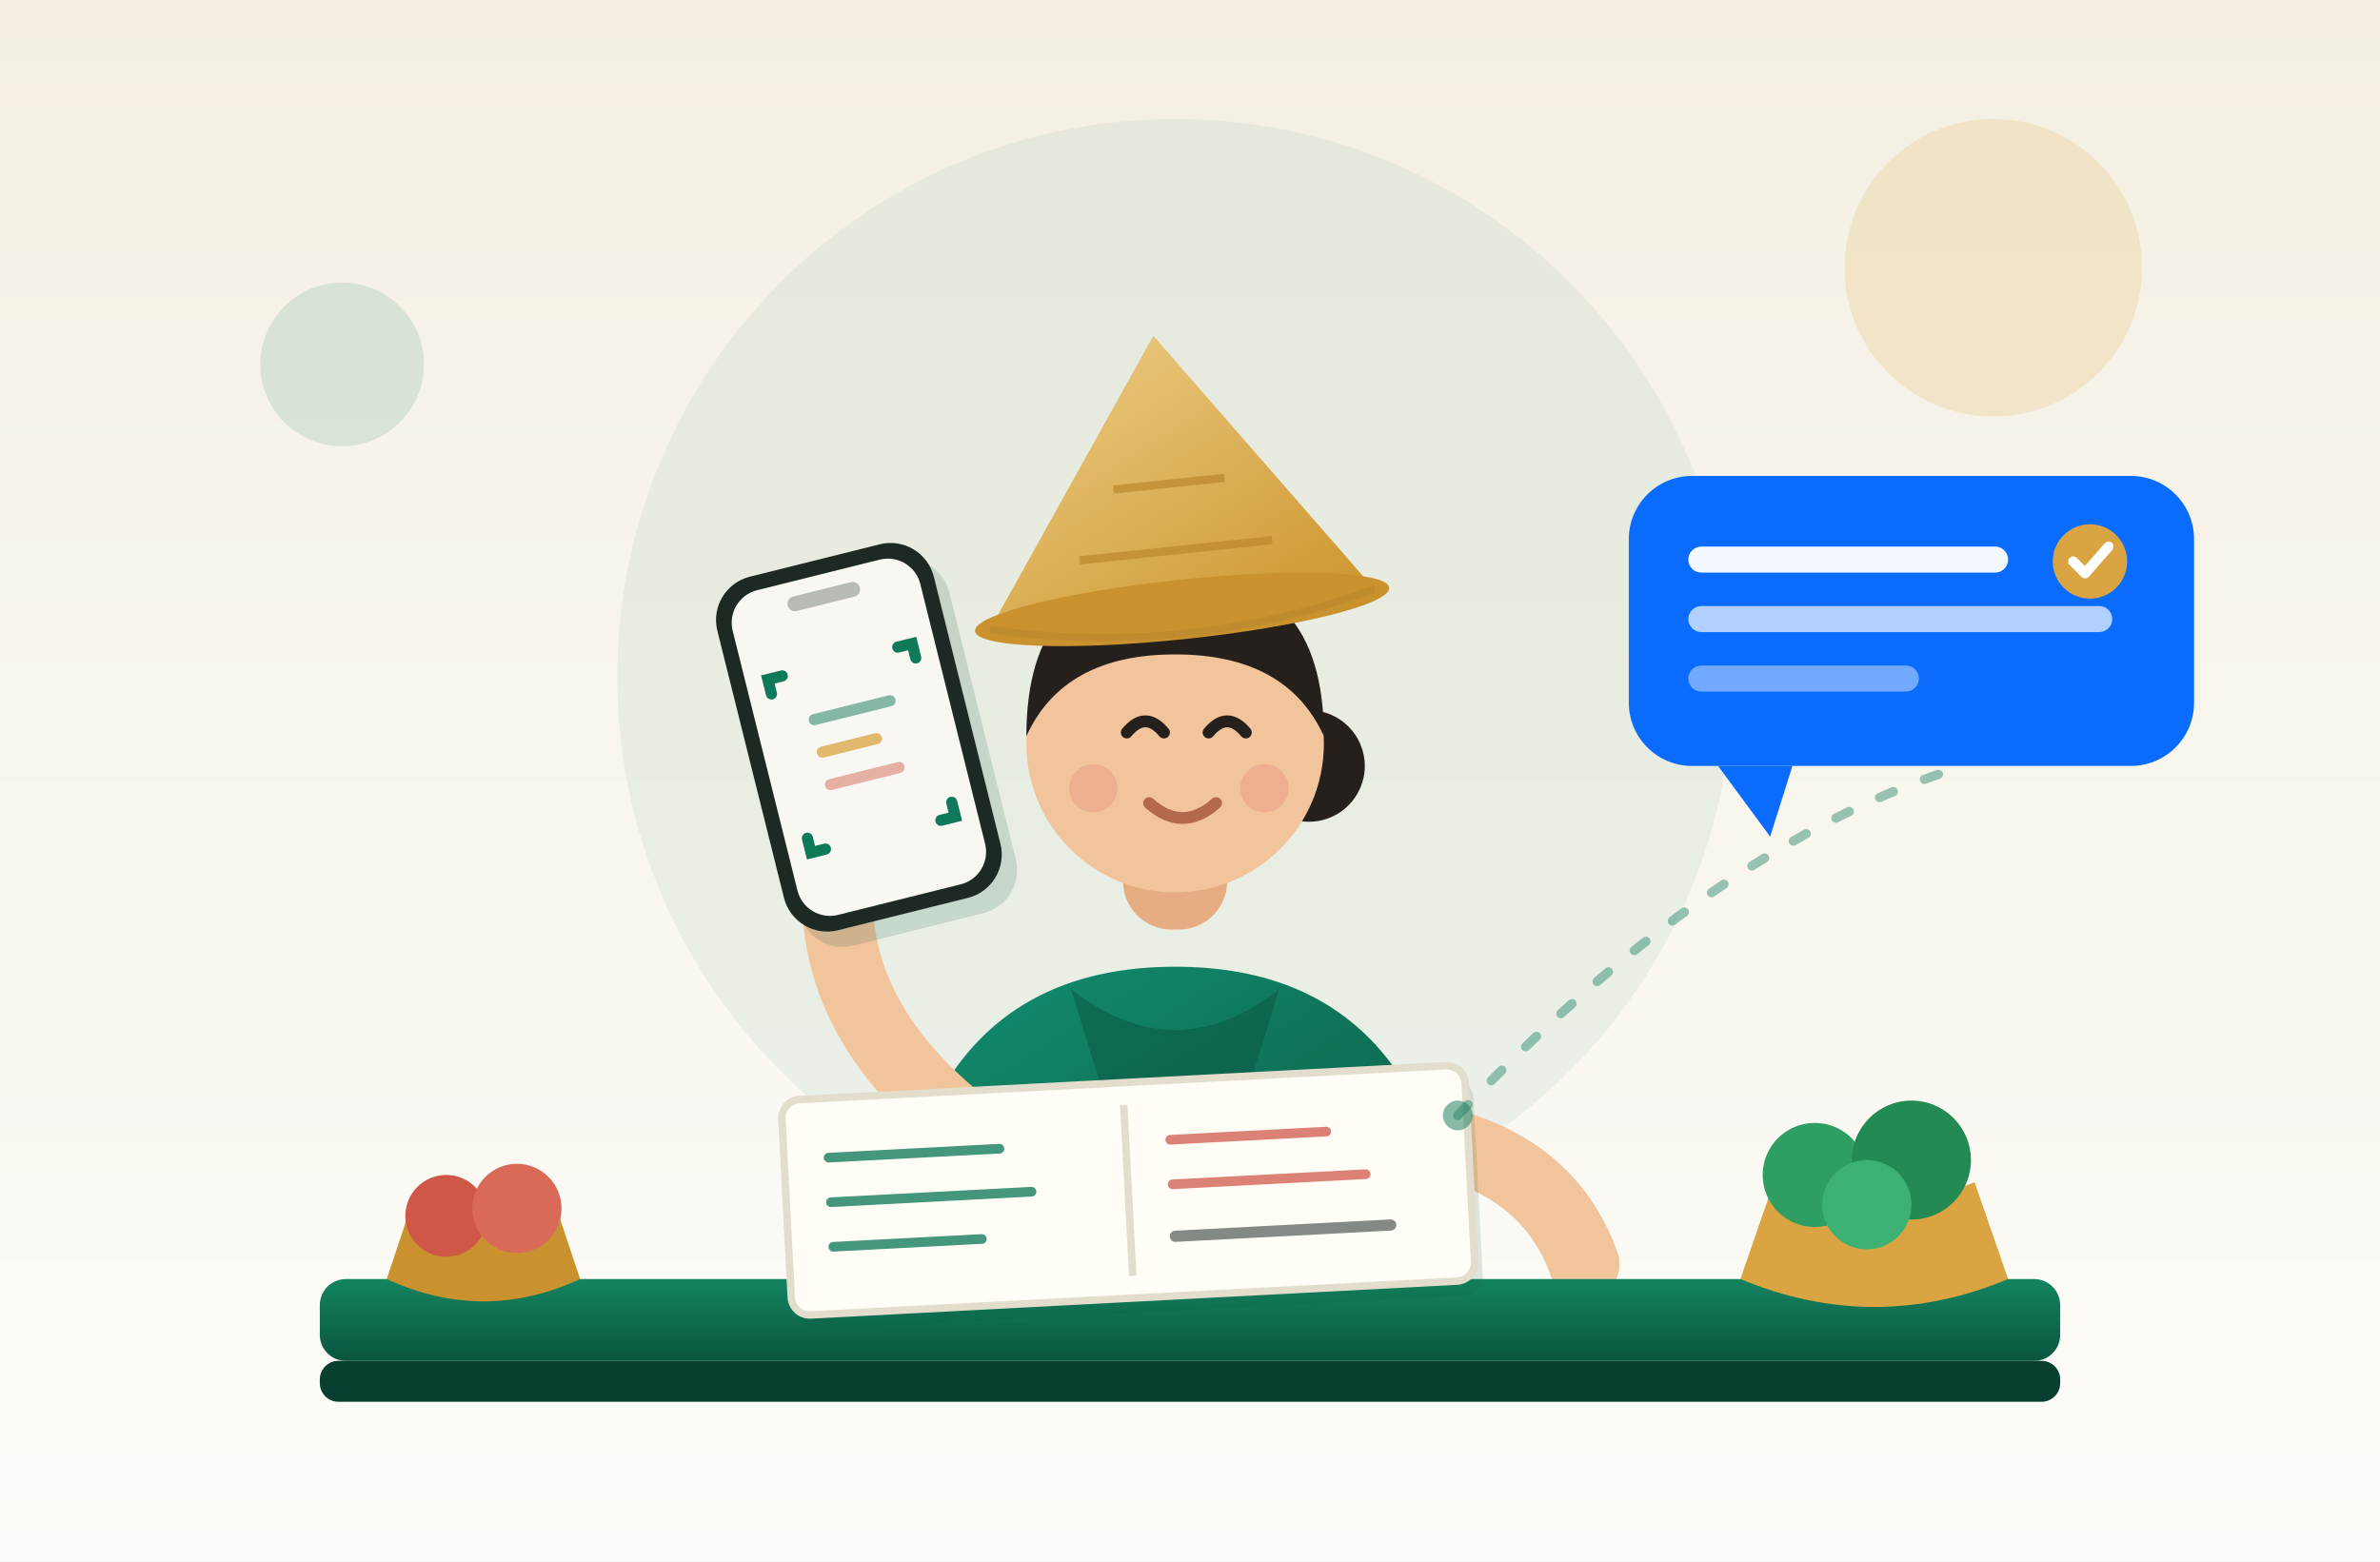
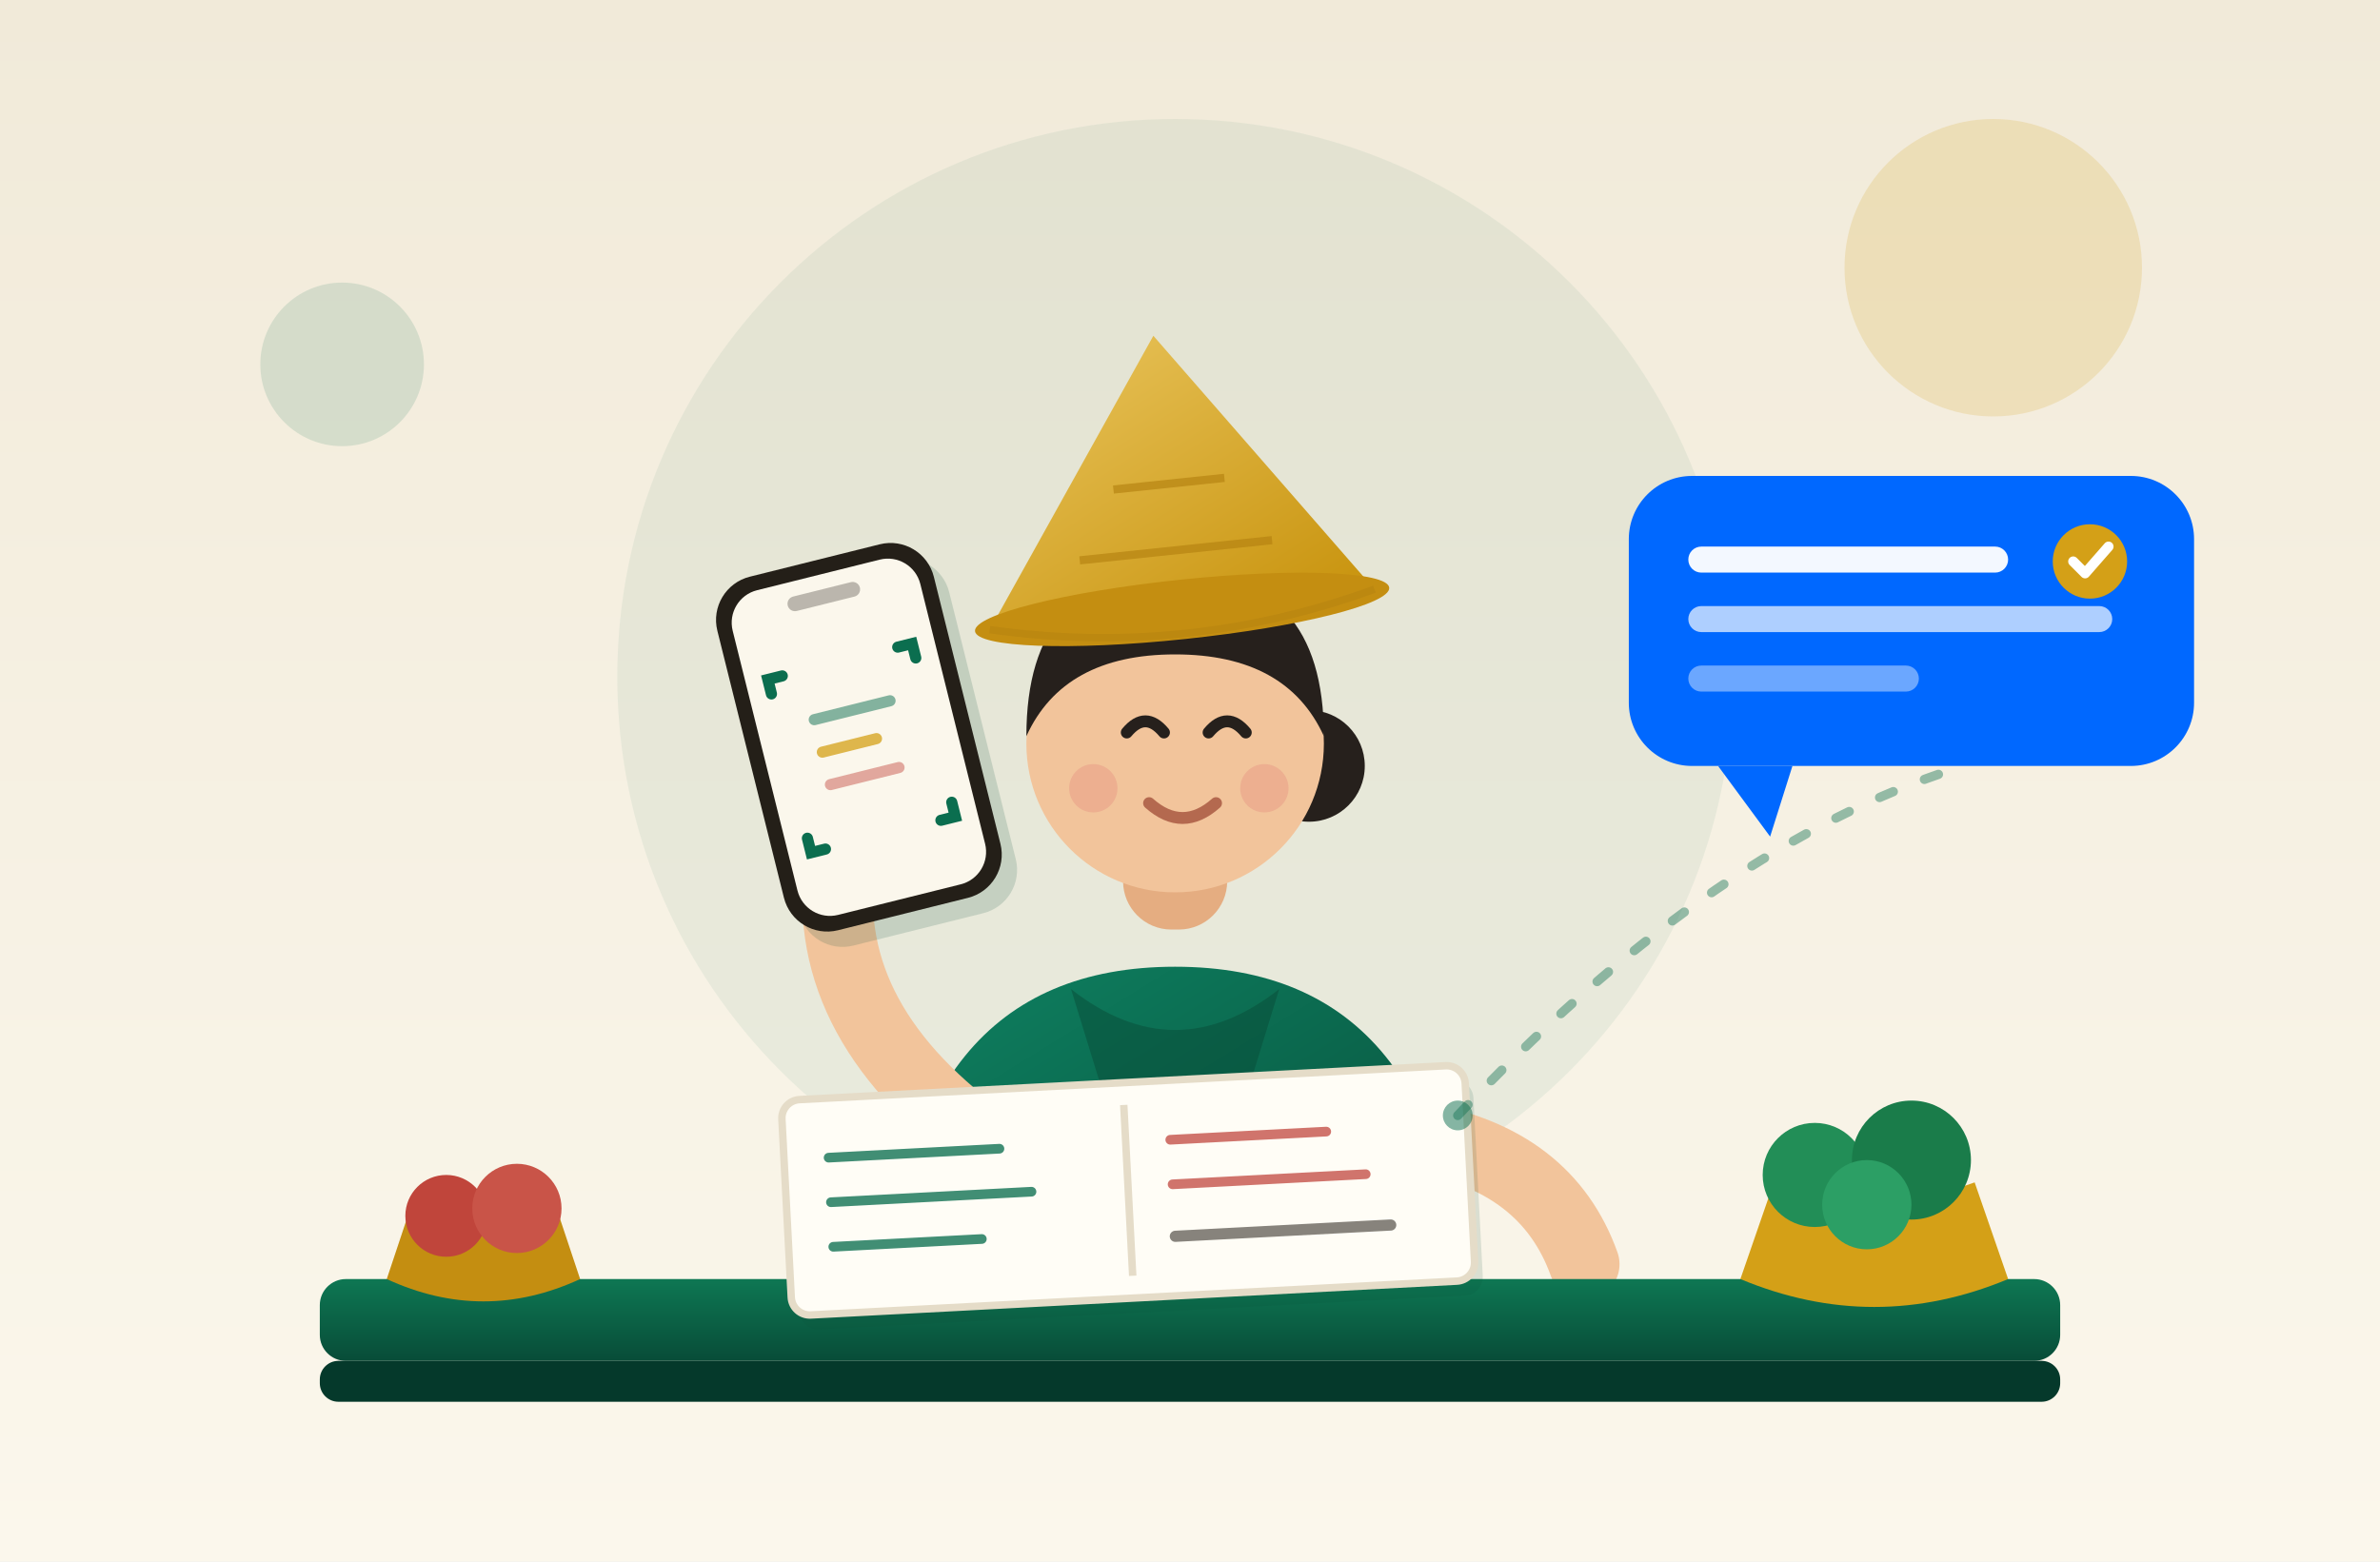
<svg xmlns="http://www.w3.org/2000/svg" viewBox="0 0 640 420" role="img" aria-labelledby="cbTitle cbDesc">
  <defs>
    <linearGradient id="cbBg" x1="0" y1="0" x2="0" y2="1">
-       <stop offset="0" stop-color="#f4efe2" />
-       <stop offset="1" stop-color="#fdfcf8" />
+       <stop offset="0" stop-color="#F1EAD9" />
+       <stop offset="1" stop-color="#FBF7EC" />
    </linearGradient>
    <linearGradient id="cbHat" x1=".15" y1="0" x2=".85" y2="1">
-       <stop offset="0" stop-color="#eccb84" />
-       <stop offset="1" stop-color="#cf9a34" />
+       <stop offset="0" stop-color="#E8C35A" />
+       <stop offset="1" stop-color="#CA9612" />
    </linearGradient>
    <linearGradient id="cbShirt" x1="0" y1="0" x2="1" y2="1">
-       <stop offset="0" stop-color="#139070" />
-       <stop offset="1" stop-color="#0a5540" />
+       <stop offset="0" stop-color="#0E8262" />
+       <stop offset="1" stop-color="#084C38" />
    </linearGradient>
    <linearGradient id="cbTable" x1="0" y1="0" x2="0" y2="1">
-       <stop offset="0" stop-color="#13845f" />
-       <stop offset="1" stop-color="#0a5540" />
+       <stop offset="0" stop-color="#0E7753" />
+       <stop offset="1" stop-color="#084C38" />
    </linearGradient>
  </defs>
  <rect width="640" height="420" fill="url(#cbBg)" />
-   <circle cx="316" cy="182" r="150" fill="#0f7a5a" opacity=".07" />
-   <circle cx="536" cy="72" r="40" fill="#d9a441" opacity=".18" />
-   <circle cx="92" cy="98" r="22" fill="#0f7a5a" opacity=".13" />
-   <circle cx="566" cy="188" r="13" fill="#0f7a5a" opacity=".13" />
+   <circle cx="316" cy="182" r="150" fill="#0B6E4F" opacity=".07" />
+   <circle cx="536" cy="72" r="40" fill="#D4A017" opacity=".18" />
+   <circle cx="92" cy="98" r="22" fill="#0B6E4F" opacity=".13" />
+   <circle cx="566" cy="188" r="13" fill="#0B6E4F" opacity=".13" />
  <g>
    <path d="M238 356 q4-96 78-96 q74 0 78 96 z" fill="url(#cbShirt)" />
-     <path d="M288 266 q28 22 56 0 l-8 26 q-20 12-40 0z" fill="#0a5540" opacity=".5" />
+     <path d="M288 266 q28 22 56 0 l-8 26 q-20 12-40 0z" fill="#084C38" opacity=".5" />
    <path d="M382 306 q34 6 44 34" stroke="#f2c49b" stroke-width="19" stroke-linecap="round" fill="none" />
    <path d="M256 300 q-40-34-28-78" stroke="#f2c49b" stroke-width="19" stroke-linecap="round" fill="none" />
    <rect x="302" y="222" width="28" height="28" rx="13" fill="#e5ad81" />
    <circle cx="352" cy="206" r="15" fill="#26201c" />
    <circle cx="316" cy="200" r="40" fill="#f2c49b" />
    <path d="M276 198 q0-44 40-44 q40 0 40 44 q-10-22-40-22 q-30 0-40 22z" fill="#26201c" />
    <path d="M303 197 q5-6 10 0" stroke="#26201c" stroke-width="3.2" stroke-linecap="round" fill="none" />
    <path d="M325 197 q5-6 10 0" stroke="#26201c" stroke-width="3.2" stroke-linecap="round" fill="none" />
    <path d="M309 216 q9 8 18 0" stroke="#b4694f" stroke-width="3.2" stroke-linecap="round" fill="none" />
    <circle cx="294" cy="212" r="6.5" fill="#e79a86" opacity=".5" />
    <circle cx="340" cy="212" r="6.5" fill="#e79a86" opacity=".5" />
    <g transform="translate(316 146) rotate(-6)">
      <path d="M0 -56 L52 18 L-52 18 Z" fill="url(#cbHat)" />
-       <ellipse cx="0" cy="18" rx="56" ry="8" fill="#c9922f" />
-       <path d="M-26 2 L26 2 M-15 -16 L15 -16" stroke="#b8842a" stroke-width="2.2" opacity=".65" />
-       <path d="M-52 18 q52 13 104 0" fill="none" stroke="#b8842a" stroke-width="2" opacity=".5" />
+       <ellipse cx="0" cy="18" rx="56" ry="8" fill="#C48E11" />
+       <path d="M-26 2 L26 2 M-15 -16 L15 -16" stroke="#B4810F" stroke-width="2.2" opacity=".65" />
+       <path d="M-52 18 q52 13 104 0" fill="none" stroke="#B4810F" stroke-width="2" opacity=".5" />
    </g>
  </g>
  <rect x="86" y="344" width="468" height="22" rx="7" fill="url(#cbTable)" />
-   <rect x="86" y="366" width="468" height="11" rx="5" fill="#083f30" />
+   <rect x="86" y="366" width="468" height="11" rx="5" fill="#05392B" />
  <g transform="translate(468 300)">
-     <path d="M0 44 q36 15 72 0 l-9-26 q-27 10-54 0z" fill="#d9a441" />
-     <circle cx="20" cy="16" r="14" fill="#2f9e63" />
-     <circle cx="46" cy="12" r="16" fill="#248a54" />
-     <circle cx="34" cy="24" r="12" fill="#3cb173" />
+     <path d="M0 44 q36 15 72 0 l-9-26 q-27 10-54 0z" fill="#D4A017" />
+     <circle cx="20" cy="16" r="14" fill="#228E57" />
+     <circle cx="46" cy="12" r="16" fill="#1A7C4A" />
+     <circle cx="34" cy="24" r="12" fill="#2C9F65" />
  </g>
  <g transform="translate(104 316)">
-     <path d="M0 28 q26 12 52 0 l-6-18 q-20 8-40 0z" fill="#c9922f" />
-     <circle cx="16" cy="11" r="11" fill="#cf5748" />
-     <circle cx="35" cy="9" r="12" fill="#d96a58" />
+     <path d="M0 28 q26 12 52 0 l-6-18 q-20 8-40 0z" fill="#C48E11" />
+     <circle cx="16" cy="11" r="11" fill="#C0453B" />
+     <circle cx="35" cy="9" r="12" fill="#C95448" />
  </g>
  <g transform="translate(210 296) rotate(-3)">
-     <rect x="2" y="4" width="184" height="58" rx="5" fill="#0a5540" opacity=".13" />
-     <rect x="0" y="0" width="184" height="58" rx="5" fill="#fffdf6" stroke="#e2ddcd" stroke-width="2" />
-     <line x1="92" y1="6" x2="92" y2="52" stroke="#e2ddcd" stroke-width="2" />
-     <g stroke="#0f7a5a" stroke-width="2.6" stroke-linecap="round" opacity=".78">
+     <rect x="2" y="4" width="184" height="58" rx="5" fill="#084C38" opacity=".13" />
+     <rect x="0" y="0" width="184" height="58" rx="5" fill="#fffdf6" stroke="#E5DCC8" stroke-width="2" />
+     <line x1="92" y1="6" x2="92" y2="52" stroke="#E5DCC8" stroke-width="2" />
+     <g stroke="#0B6E4F" stroke-width="2.6" stroke-linecap="round" opacity=".78">
      <path d="M12 16 h46 M12 28 h54 M12 40 h40" />
    </g>
-     <g stroke="#cf5748" stroke-width="2.6" stroke-linecap="round" opacity=".74">
+     <g stroke="#C0453B" stroke-width="2.6" stroke-linecap="round" opacity=".74">
      <path d="M104 16 h42 M104 28 h52" />
    </g>
-     <path d="M104 42 h58" stroke="#1d2a24" stroke-width="3" stroke-linecap="round" opacity=".55" />
+     <path d="M104 42 h58" stroke="#241F18" stroke-width="3" stroke-linecap="round" opacity=".55" />
  </g>
  <g transform="translate(190 158) rotate(-14)">
-     <rect x="3" y="5" width="60" height="98" rx="12" fill="#0a5540" opacity=".16" />
-     <rect x="0" y="0" width="60" height="98" rx="12" fill="#1d2a24" />
-     <rect x="4" y="4" width="52" height="90" rx="9" fill="#f9f7f1" />
-     <rect x="20" y="8" width="20" height="4" rx="2" fill="#1d2a24" opacity=".3" />
-     <g stroke="#0f7a5a" stroke-width="3" fill="none" stroke-linecap="round">
+     <rect x="3" y="5" width="60" height="98" rx="12" fill="#084C38" opacity=".16" />
+     <rect x="0" y="0" width="60" height="98" rx="12" fill="#241F18" />
+     <rect x="4" y="4" width="52" height="90" rx="9" fill="#FBF7EC" />
+     <rect x="20" y="8" width="20" height="4" rx="2" fill="#241F18" opacity=".3" />
+     <g stroke="#0B6E4F" stroke-width="3" fill="none" stroke-linecap="round">
      <path d="M14 28 h-4 v4 M46 28 h4 v4 M14 76 h-4 v-4 M46 76 h4 v-4" />
    </g>
-     <rect x="18" y="40" width="24" height="3" rx="1.5" fill="#0f7a5a" opacity=".5" />
-     <rect x="18" y="49" width="18" height="3" rx="1.5" fill="#d9a441" opacity=".75" />
-     <rect x="18" y="58" width="22" height="3" rx="1.5" fill="#cf5748" opacity=".45" />
+     <rect x="18" y="40" width="24" height="3" rx="1.5" fill="#0B6E4F" opacity=".5" />
+     <rect x="18" y="49" width="18" height="3" rx="1.5" fill="#D4A017" opacity=".75" />
+     <rect x="18" y="58" width="22" height="3" rx="1.5" fill="#C0453B" opacity=".45" />
  </g>
  <g transform="translate(438 128)">
-     <rect x="0" y="0" width="152" height="78" rx="17" fill="#0a6cff" />
-     <path d="M24 78 l14 19 l6-19z" fill="#0a6cff" />
+     <rect x="0" y="0" width="152" height="78" rx="17" fill="#0068FF" />
+     <path d="M24 78 l14 19 l6-19z" fill="#0068FF" />
    <rect x="16" y="19" width="86" height="7" rx="3.5" fill="#fff" opacity=".95" />
    <rect x="16" y="35" width="114" height="7" rx="3.5" fill="#fff" opacity=".68" />
    <rect x="16" y="51" width="62" height="7" rx="3.5" fill="#fff" opacity=".42" />
-     <circle cx="124" cy="23" r="10" fill="#d9a441" />
+     <circle cx="124" cy="23" r="10" fill="#D4A017" />
    <path d="M119.5 23 l3.2 3.2 l6.3-7.2" stroke="#fff" stroke-width="2.7" fill="none" stroke-linecap="round" stroke-linejoin="round" />
  </g>
-   <g stroke="#0f7a5a" fill="none" stroke-width="2.5" stroke-linecap="round" opacity=".42" stroke-dasharray="4 9">
+   <g stroke="#0B6E4F" fill="none" stroke-width="2.5" stroke-linecap="round" opacity=".42" stroke-dasharray="4 9">
    <path d="M392 300 q66-70 130-92" />
  </g>
-   <circle cx="392" cy="300" r="4" fill="#0f7a5a" opacity=".5" />
+   <circle cx="392" cy="300" r="4" fill="#0B6E4F" opacity=".5" />
</svg>
